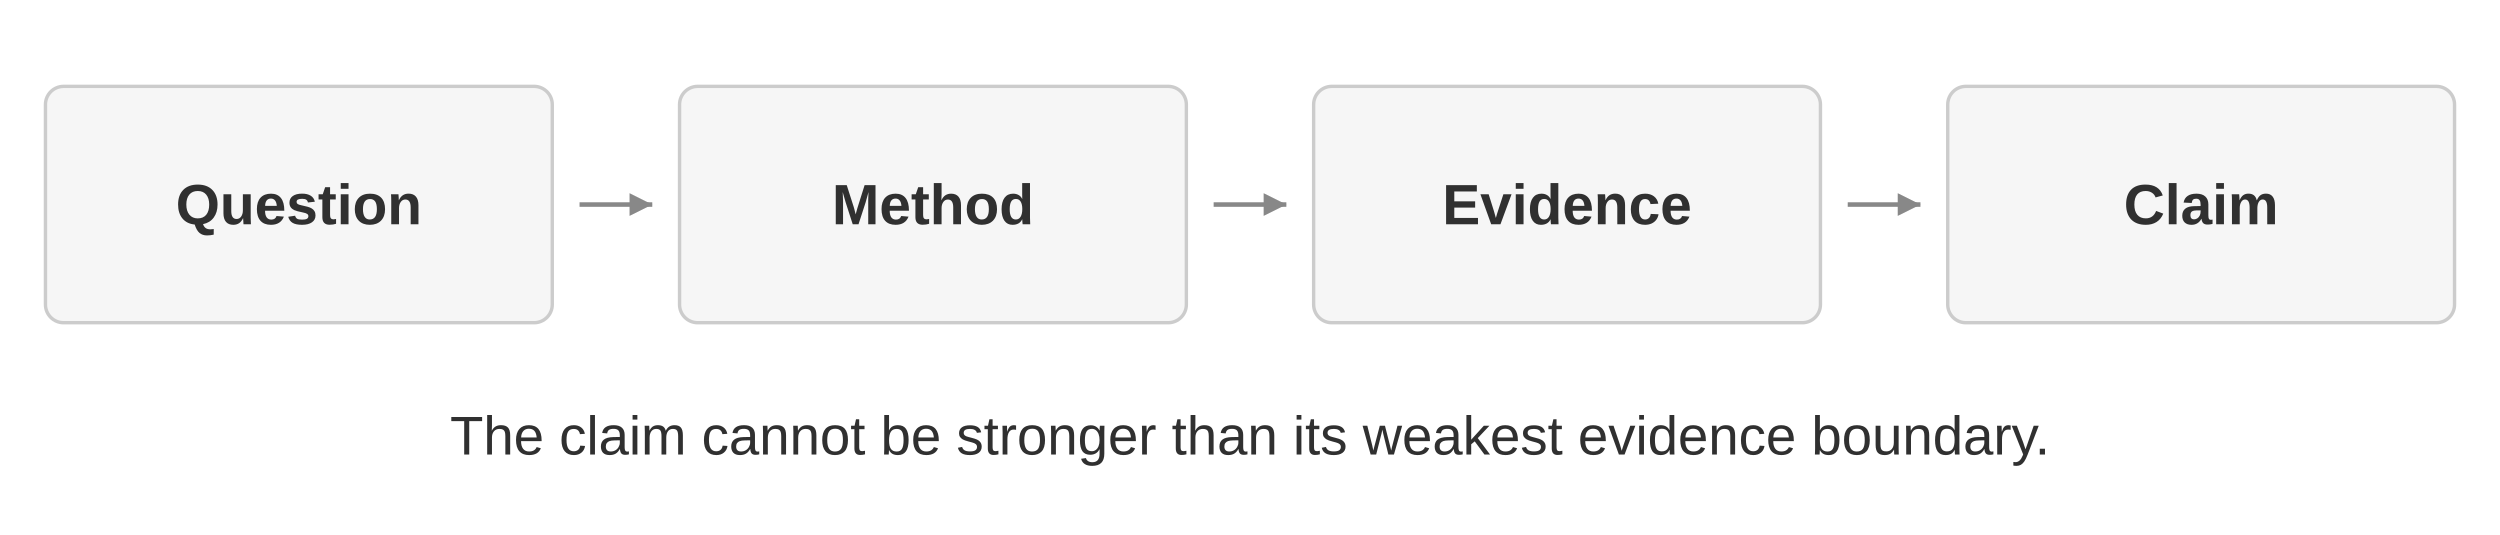
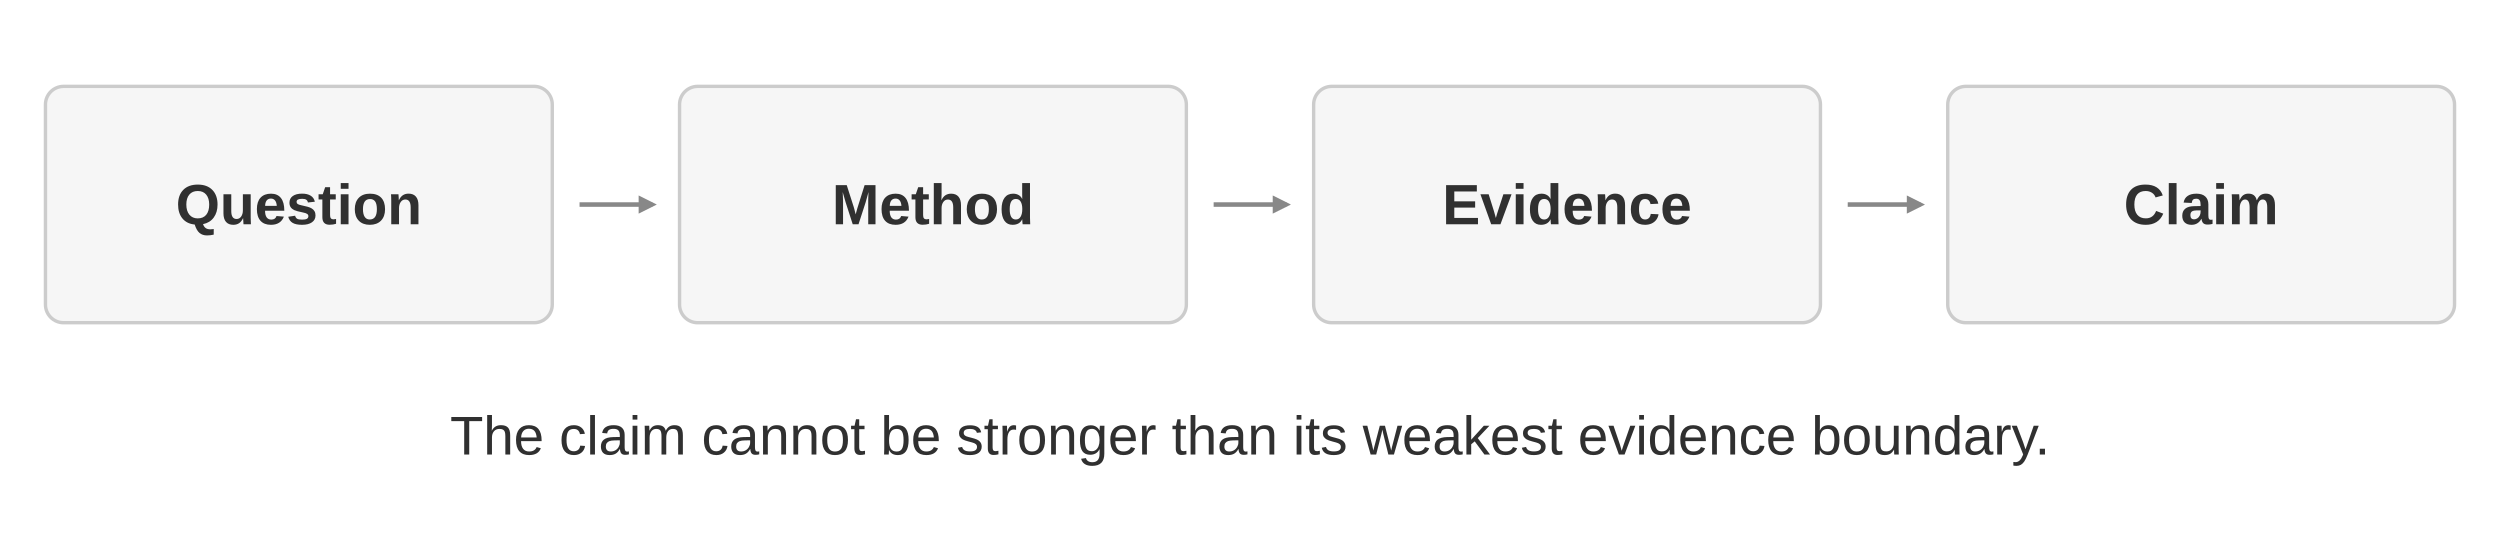
<svg xmlns="http://www.w3.org/2000/svg" width="1100" height="235" viewBox="0 0 1100 235" role="img" aria-label="The claim cannot be stronger than its weakest evidence boundary.">
  <defs>
-     <marker id="arrow" viewBox="0 0 8 8" markerUnits="userSpaceOnUse" markerWidth="10" markerHeight="10" refX="8" refY="4" orient="auto">
-       <path d="M0,0 L8,4 L0,8" fill="#888888" />
+     <marker id="arrow" viewBox="-1 -1 10 10" markerUnits="userSpaceOnUse" markerWidth="10" markerHeight="10" refX="6" refY="4" orient="auto">
+       <path d="M0,0 L8,4 L0,8 Z" fill="#888888" />
    </marker>
-     <marker id="arrow-grey" viewBox="0 0 8 8" markerUnits="userSpaceOnUse" markerWidth="10" markerHeight="10" refX="8" refY="4" orient="auto">
-       <path d="M0,0 L8,4 L0,8" fill="#888888" />
+     <marker id="arrow-grey" viewBox="-1 -1 10 10" markerUnits="userSpaceOnUse" markerWidth="10" markerHeight="10" refX="6" refY="4" orient="auto">
+       <path d="M0,0 L8,4 L0,8 Z" fill="#888888" />
    </marker>
  </defs>
  <g font-family="Arial, Liberation Sans, sans-serif">
    <rect x="20.0" y="38" width="223.0" height="104" rx="8" fill="#f6f6f6" stroke="#cccccc" stroke-width="1.5" />
    <text dominant-baseline="central" x="131.5" y="90.0" font-size="25" text-anchor="middle" fill="#303030" font-weight="700">Question</text>
    <path d="M255.0,90 L287.0,90" fill="none" stroke="#888888" stroke-width="2" marker-end="url(#arrow-grey)" />
    <rect x="299.0" y="38" width="223.0" height="104" rx="8" fill="#f6f6f6" stroke="#cccccc" stroke-width="1.5" />
    <text dominant-baseline="central" x="410.5" y="90.0" font-size="25" text-anchor="middle" fill="#303030" font-weight="700">Method</text>
    <path d="M534.0,90 L566.0,90" fill="none" stroke="#888888" stroke-width="2" marker-end="url(#arrow-grey)" />
    <rect x="578.0" y="38" width="223.0" height="104" rx="8" fill="#f6f6f6" stroke="#cccccc" stroke-width="1.5" />
    <text dominant-baseline="central" x="689.5" y="90.0" font-size="25" text-anchor="middle" fill="#303030" font-weight="700">Evidence</text>
    <path d="M813.0,90 L845.0,90" fill="none" stroke="#888888" stroke-width="2" marker-end="url(#arrow-grey)" />
    <rect x="857.0" y="38" width="223.0" height="104" rx="8" fill="#f6f6f6" stroke="#cccccc" stroke-width="1.5" />
    <text dominant-baseline="central" x="968.5" y="90.0" font-size="25" text-anchor="middle" fill="#303030" font-weight="700">Claim</text>
    <text x="550" y="200" font-size="24" text-anchor="middle" fill="#303030" font-weight="400">The claim cannot be stronger than its weakest evidence boundary.</text>
  </g>
</svg>
